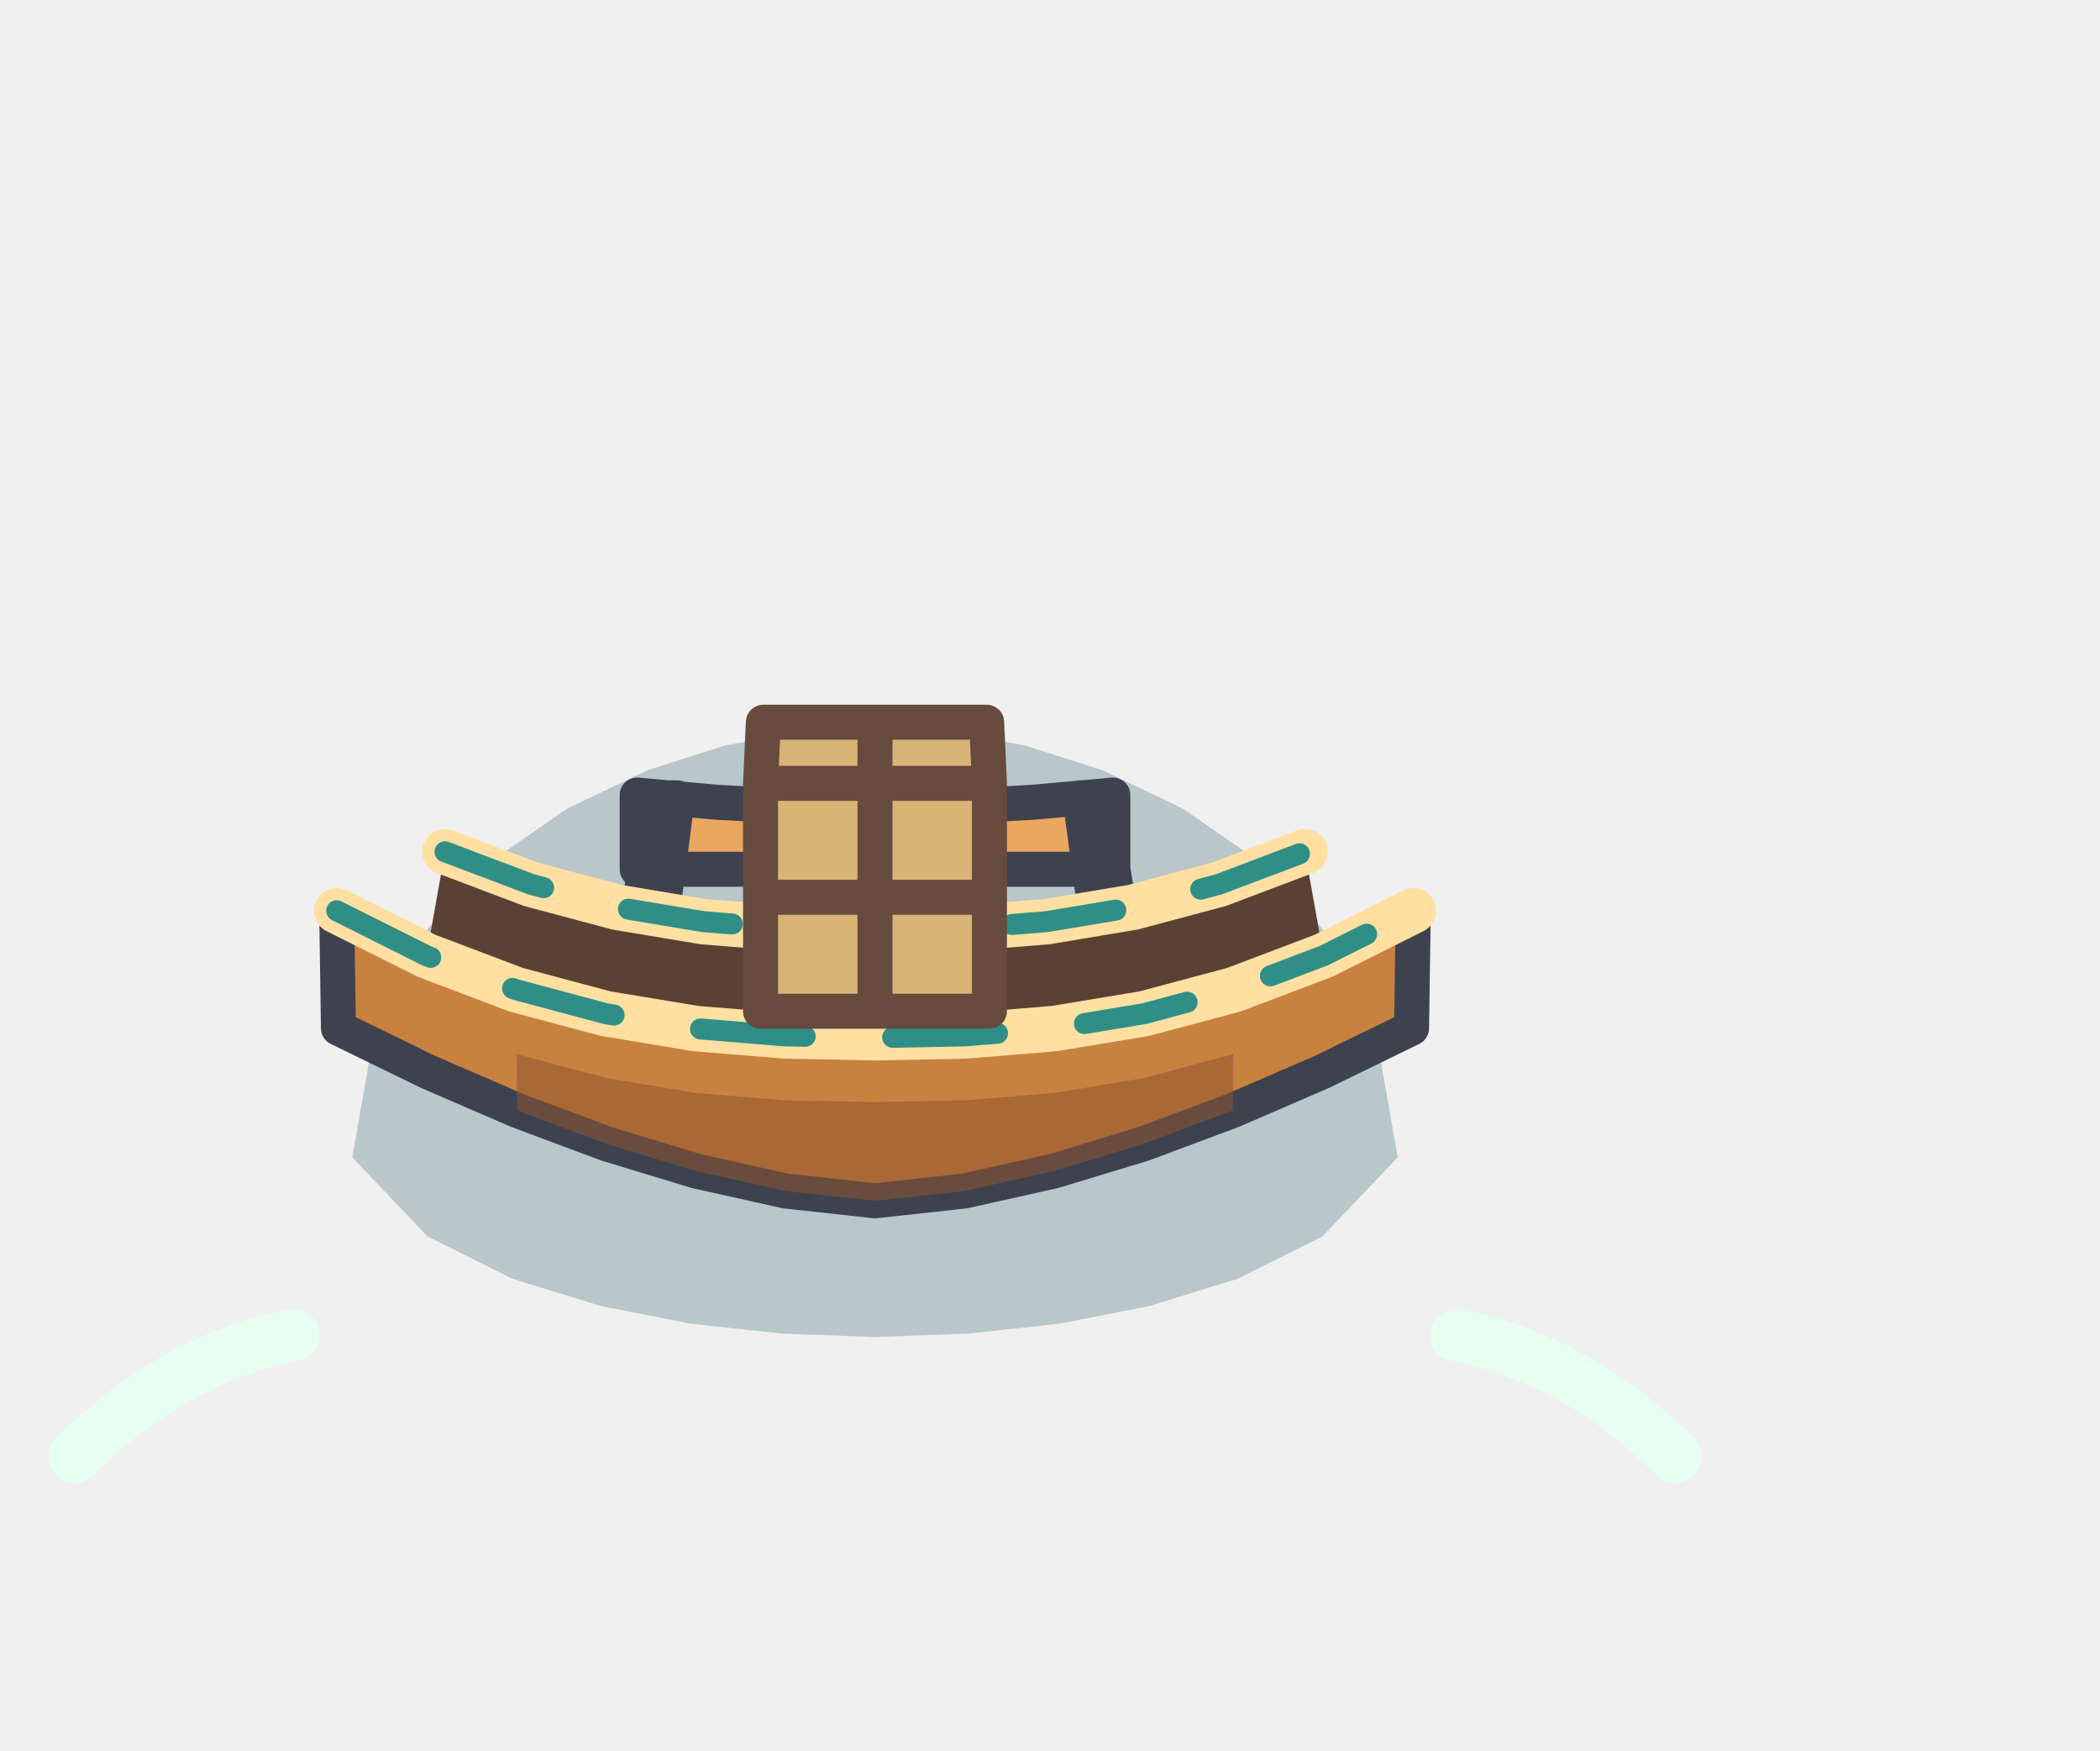
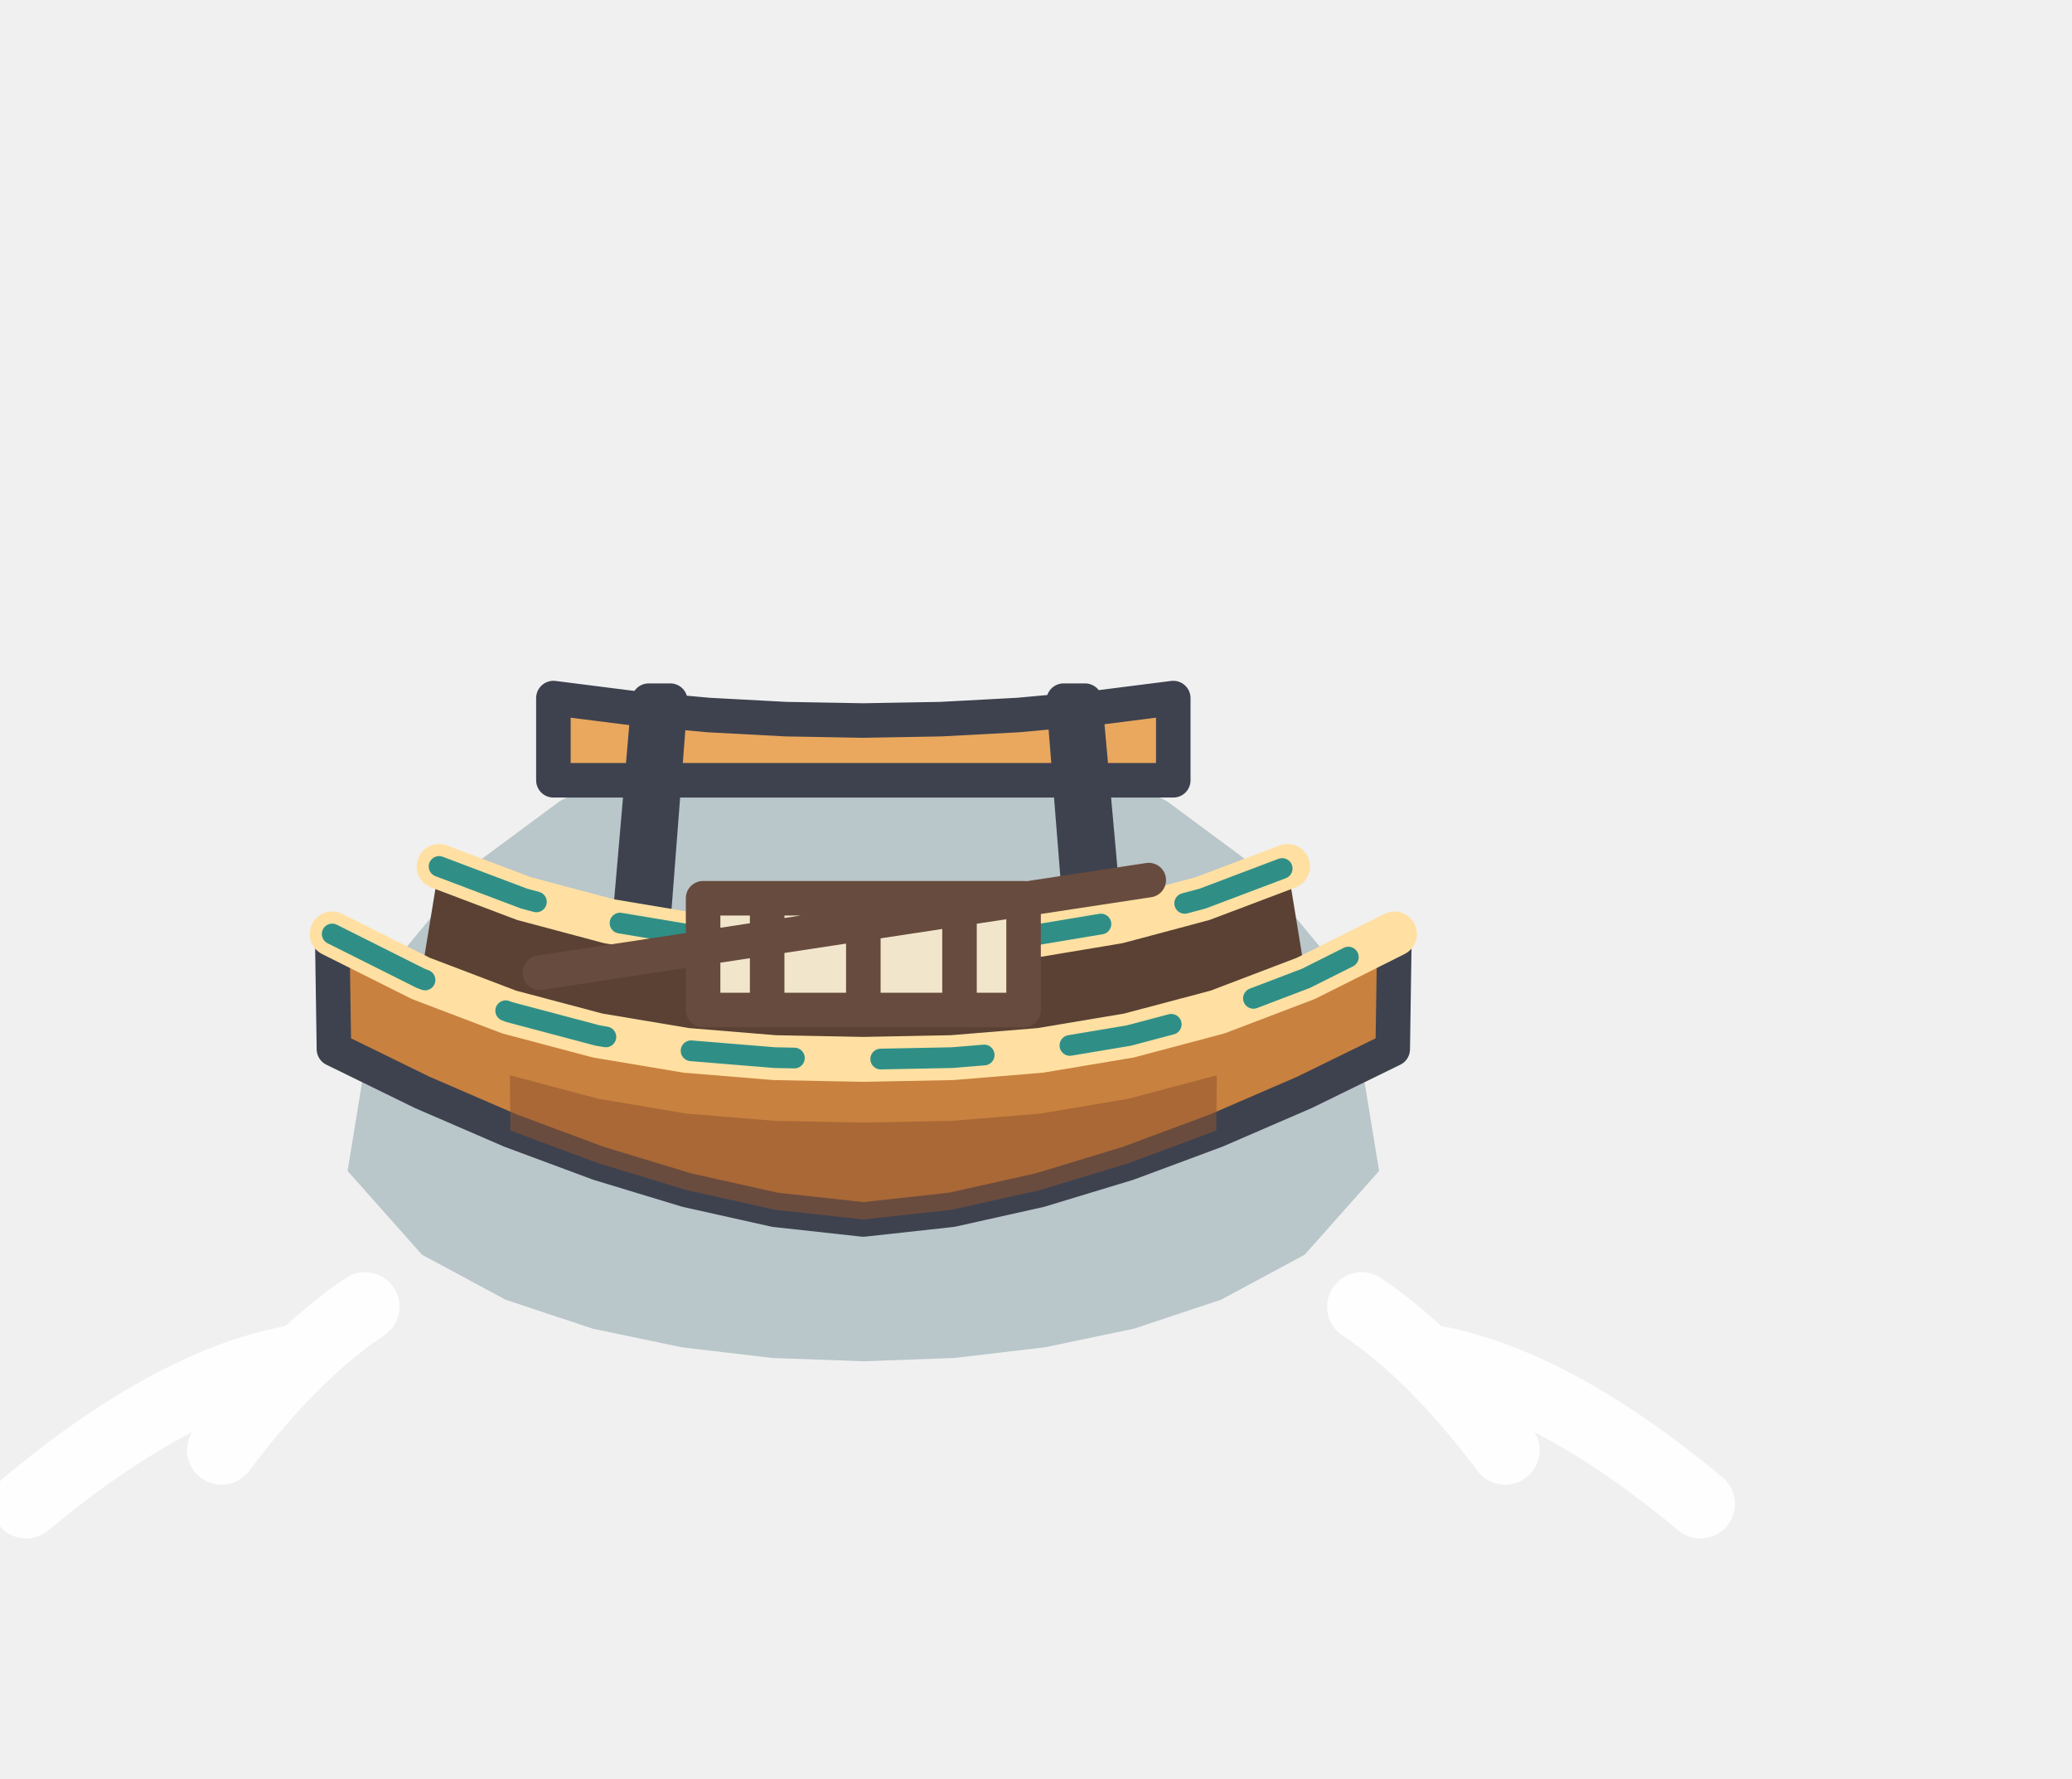
- <svg xmlns="http://www.w3.org/2000/svg" width="120" height="100" viewBox="0 0 120 100">
-   <g transform="translate(-145 -394)" stroke-linejoin="round" stroke-linecap="round">
-     <path d="M165.13 460.12L169.44 464.64L174.27 467.05L179.32 468.61L184.48 469.62L189.73 470.19L195.00 470.38L200.27 470.19L205.52 469.62L210.68 468.61L215.73 467.05L220.56 464.64L224.87 460.12L223.07 449.89L217.47 443.57L212.58 440.19L207.99 438.00L203.58 436.59L199.27 435.79L195.00 435.53L190.73 435.79L186.42 436.59L182.01 438.00L177.42 440.19L172.53 443.57L166.93 449.89Z" fill="#1D4F5C" fill-opacity=".26" />
-     <path d="M161.75 470.28q-6.923 1.385 -12.462 6.923 M228.25 470.28q6.923 1.385 12.462 6.923" fill="none" stroke="#E6FFF0" stroke-width="3" />
-     <path d="M181.39 446.69L182.45 439.58L183.71 439.58L182.75 446.93Z M207.70 446.86L206.71 439.58L207.96 439.58L209.06 446.60Z M181.41 439.42L185.94 439.83L190.47 440.08L195.00 440.16L199.53 440.08L204.06 439.83L208.59 439.42L208.59 443.66L204.06 443.66L199.53 443.66L195.00 443.66L190.47 443.66L185.94 443.66L181.41 443.66Z" fill="#E9A85E" stroke="#3E424F" stroke-width="2" />
-     <path d="M164.24 446.03L169.37 448.60L174.49 450.54L179.62 451.91L184.75 452.76L189.87 453.18L195.00 453.28L200.13 453.18L205.25 452.76L210.38 451.91L215.51 450.54L220.63 448.60L225.76 446.03L225.66 452.74L220.55 455.23L215.44 457.44L210.33 459.35L205.22 460.90L200.11 462.04L195.00 462.60L189.89 462.04L184.78 460.90L179.67 459.35L174.56 457.44L169.45 455.23L164.34 452.74Z" fill="#C9813F" stroke="#3E424F" stroke-width="2" />
-     <path d="M174.53 454.22L179.65 455.59L184.76 456.44L189.88 456.86L195.00 456.96L200.12 456.86L205.24 456.44L210.35 455.59L215.47 454.22L215.44 457.44L210.33 459.35L205.22 460.90L200.11 462.04L195.00 462.60L189.89 462.04L184.78 460.90L179.67 459.35L174.56 457.44Z" fill="#8E5530" fill-opacity=".55" />
-     <path d="M169.37 448.60L174.49 450.54L179.62 451.91L184.75 452.76L189.87 453.18L195.00 453.28L200.13 453.18L205.25 452.76L210.38 451.91L215.51 450.54L220.63 448.60L219.57 442.66L214.65 444.52L209.74 445.83L204.83 446.65L199.91 447.05L195.00 447.15L190.09 447.05L185.17 446.65L180.26 445.83L175.35 444.52L170.43 442.66Z" fill="#5A4134" />
-     <path d="M164.24 446.03L169.37 448.60L174.49 450.54L179.62 451.91L184.75 452.76L189.87 453.18L195.00 453.28L200.13 453.18L205.25 452.76L210.38 451.91L215.51 450.54L220.63 448.60L225.76 446.03 M170.43 442.66L175.35 444.52L180.26 445.83L185.17 446.65L190.09 447.05L195.00 447.15L199.91 447.05L204.83 446.65L209.74 445.83L214.65 444.52L219.57 442.66" fill="none" stroke="#FFE0A2" stroke-width="2.6" />
-     <path d="M164.24 446.03L169.37 448.60L174.49 450.54L179.62 451.91L184.75 452.76L189.87 453.18L195.00 453.28L200.13 453.18L205.25 452.76L210.38 451.91L215.51 450.54L220.63 448.60L225.76 446.03 M170.43 442.66L175.35 444.52L180.26 445.83L185.17 446.65L190.09 447.05L195.00 447.15L199.91 447.05L204.83 446.65L209.74 445.83L214.65 444.52L219.57 442.66" fill="none" stroke="#2F8F87" stroke-width="1.2" stroke-dasharray="6 5" />
-     <path d="M188.46 451.77L201.54 451.77L201.54 438.75L188.46 438.75Z M188.46 438.75L201.54 438.75L201.38 435.26L188.62 435.26Z M195.00 451.77L195.00 438.75L195.00 435.26 M188.46 445.26L201.54 445.26" fill="#D9B477" stroke="#674B3E" stroke-width="2" />
+ <svg xmlns="http://www.w3.org/2000/svg" width="120" height="103" viewBox="0 0 120 103">
+   <g transform="translate(-145 -405)" stroke-linejoin="round" stroke-linecap="round">
+     <path d="M165.13 472.80L169.44 477.65L174.27 480.25L179.32 481.93L184.48 483.01L189.73 483.63L195.00 483.82L200.27 483.63L205.52 483.01L210.68 481.93L215.73 480.25L220.56 477.65L224.87 472.80L223.07 461.80L217.47 455.01L212.58 451.39L207.99 449.03L203.58 447.52L199.27 446.66L195.00 446.38L190.73 446.66L186.42 447.52L182.01 449.03L177.42 451.39L172.53 455.01L166.93 461.80Z" fill="#1D4F5C" fill-opacity=".26" />
+     <path d="M161.75 483.77q-6.923 1.385 -15.231 8.308 M166.14 480.66q-4.154 2.769 -8.308 8.308 M228.25 483.77q6.923 1.385 15.231 8.308 M223.86 480.66q4.154 2.769 8.308 8.308" fill="none" stroke="#FFFFFF" stroke-opacity=".9" stroke-width="4" />
+     <path d="M181.39 459.21L182.57 445.57L183.82 445.57L182.75 459.45Z M207.70 459.37L206.60 445.57L207.84 445.57L209.06 459.12Z M177.05 445.42L181.54 445.99L186.02 446.40L190.51 446.64L195.00 446.72L199.49 446.64L203.98 446.40L208.46 445.99L212.95 445.42L212.95 450.18L208.46 450.18L203.98 450.18L199.49 450.18L195.00 450.18L190.51 450.18L186.02 450.18L181.54 450.18L177.05 450.18Z" fill="#E9A85E" stroke="#3E424F" stroke-width="2" />
+     <path d="M164.24 459.08L169.37 461.65L174.49 463.60L179.62 464.96L184.75 465.82L189.87 466.24L195.00 466.34L200.13 466.24L205.25 465.82L210.38 464.96L215.51 463.60L220.63 461.65L225.76 459.08L225.66 465.75L220.55 468.25L215.44 470.46L210.33 472.36L205.22 473.91L200.11 475.05L195.00 475.61L189.89 475.05L184.78 473.91L179.67 472.36L174.56 470.46L169.45 468.25L164.34 465.75Z" fill="#C9813F" stroke="#3E424F" stroke-width="2" />
+     <path d="M174.53 467.26L179.65 468.62L184.76 469.48L189.88 469.90L195.00 470.00L200.12 469.90L205.24 469.48L210.35 468.62L215.47 467.26L215.44 470.46L210.33 472.36L205.22 473.91L200.11 475.05L195.00 475.61L189.89 475.05L184.78 473.91L179.67 472.36L174.56 470.46Z" fill="#8E5530" fill-opacity=".55" />
+     <path d="M169.37 461.65L174.49 463.60L179.62 464.96L184.75 465.82L189.87 466.24L195.00 466.34L200.13 466.24L205.25 465.82L210.38 464.96L215.51 463.60L220.63 461.65L219.57 455.17L214.65 457.03L209.74 458.34L204.83 459.16L199.91 459.57L195.00 459.66L190.09 459.57L185.17 459.16L180.26 458.34L175.35 457.03L170.43 455.17Z" fill="#5A4134" />
+     <path d="M164.24 459.08L169.37 461.65L174.49 463.60L179.62 464.96L184.75 465.82L189.87 466.24L195.00 466.34L200.13 466.24L205.25 465.82L210.38 464.96L215.51 463.60L220.63 461.65L225.76 459.08 M170.43 455.17L175.35 457.03L180.26 458.34L185.17 459.16L190.09 459.57L195.00 459.66L199.91 459.57L204.83 459.16L209.74 458.34L214.65 457.03L219.57 455.17" fill="none" stroke="#FFE0A2" stroke-width="2.6" />
+     <path d="M164.24 459.08L169.37 461.65L174.49 463.60L179.62 464.96L184.75 465.82L189.87 466.24L195.00 466.34L200.13 466.24L205.25 465.82L210.38 464.96L215.51 463.60L220.63 461.65L225.76 459.08 M170.43 455.17L175.35 457.03L180.26 458.34L185.17 459.16L190.09 459.57L195.00 459.66L199.91 459.57L204.83 459.16L209.74 458.34L214.65 457.03L219.57 455.17" fill="none" stroke="#2F8F87" stroke-width="1.2" stroke-dasharray="6 5" />
+     <path d="M185.72 457.01L188.51 457.01L192.22 457.01L195.00 457.01L197.78 457.01L201.49 457.01L204.28 457.01L204.28 463.48L201.49 463.48L197.78 463.48L195.00 463.48L192.22 463.48L188.51 463.48L185.72 463.48Z M189.43 457.01L189.43 463.48M195.00 457.01L195.00 463.48M200.57 457.01L200.57 463.48 M176.26 461.32L211.53 455.96" fill="#F1E6CC" stroke="#674B3E" stroke-width="2" />
  </g>
</svg>
